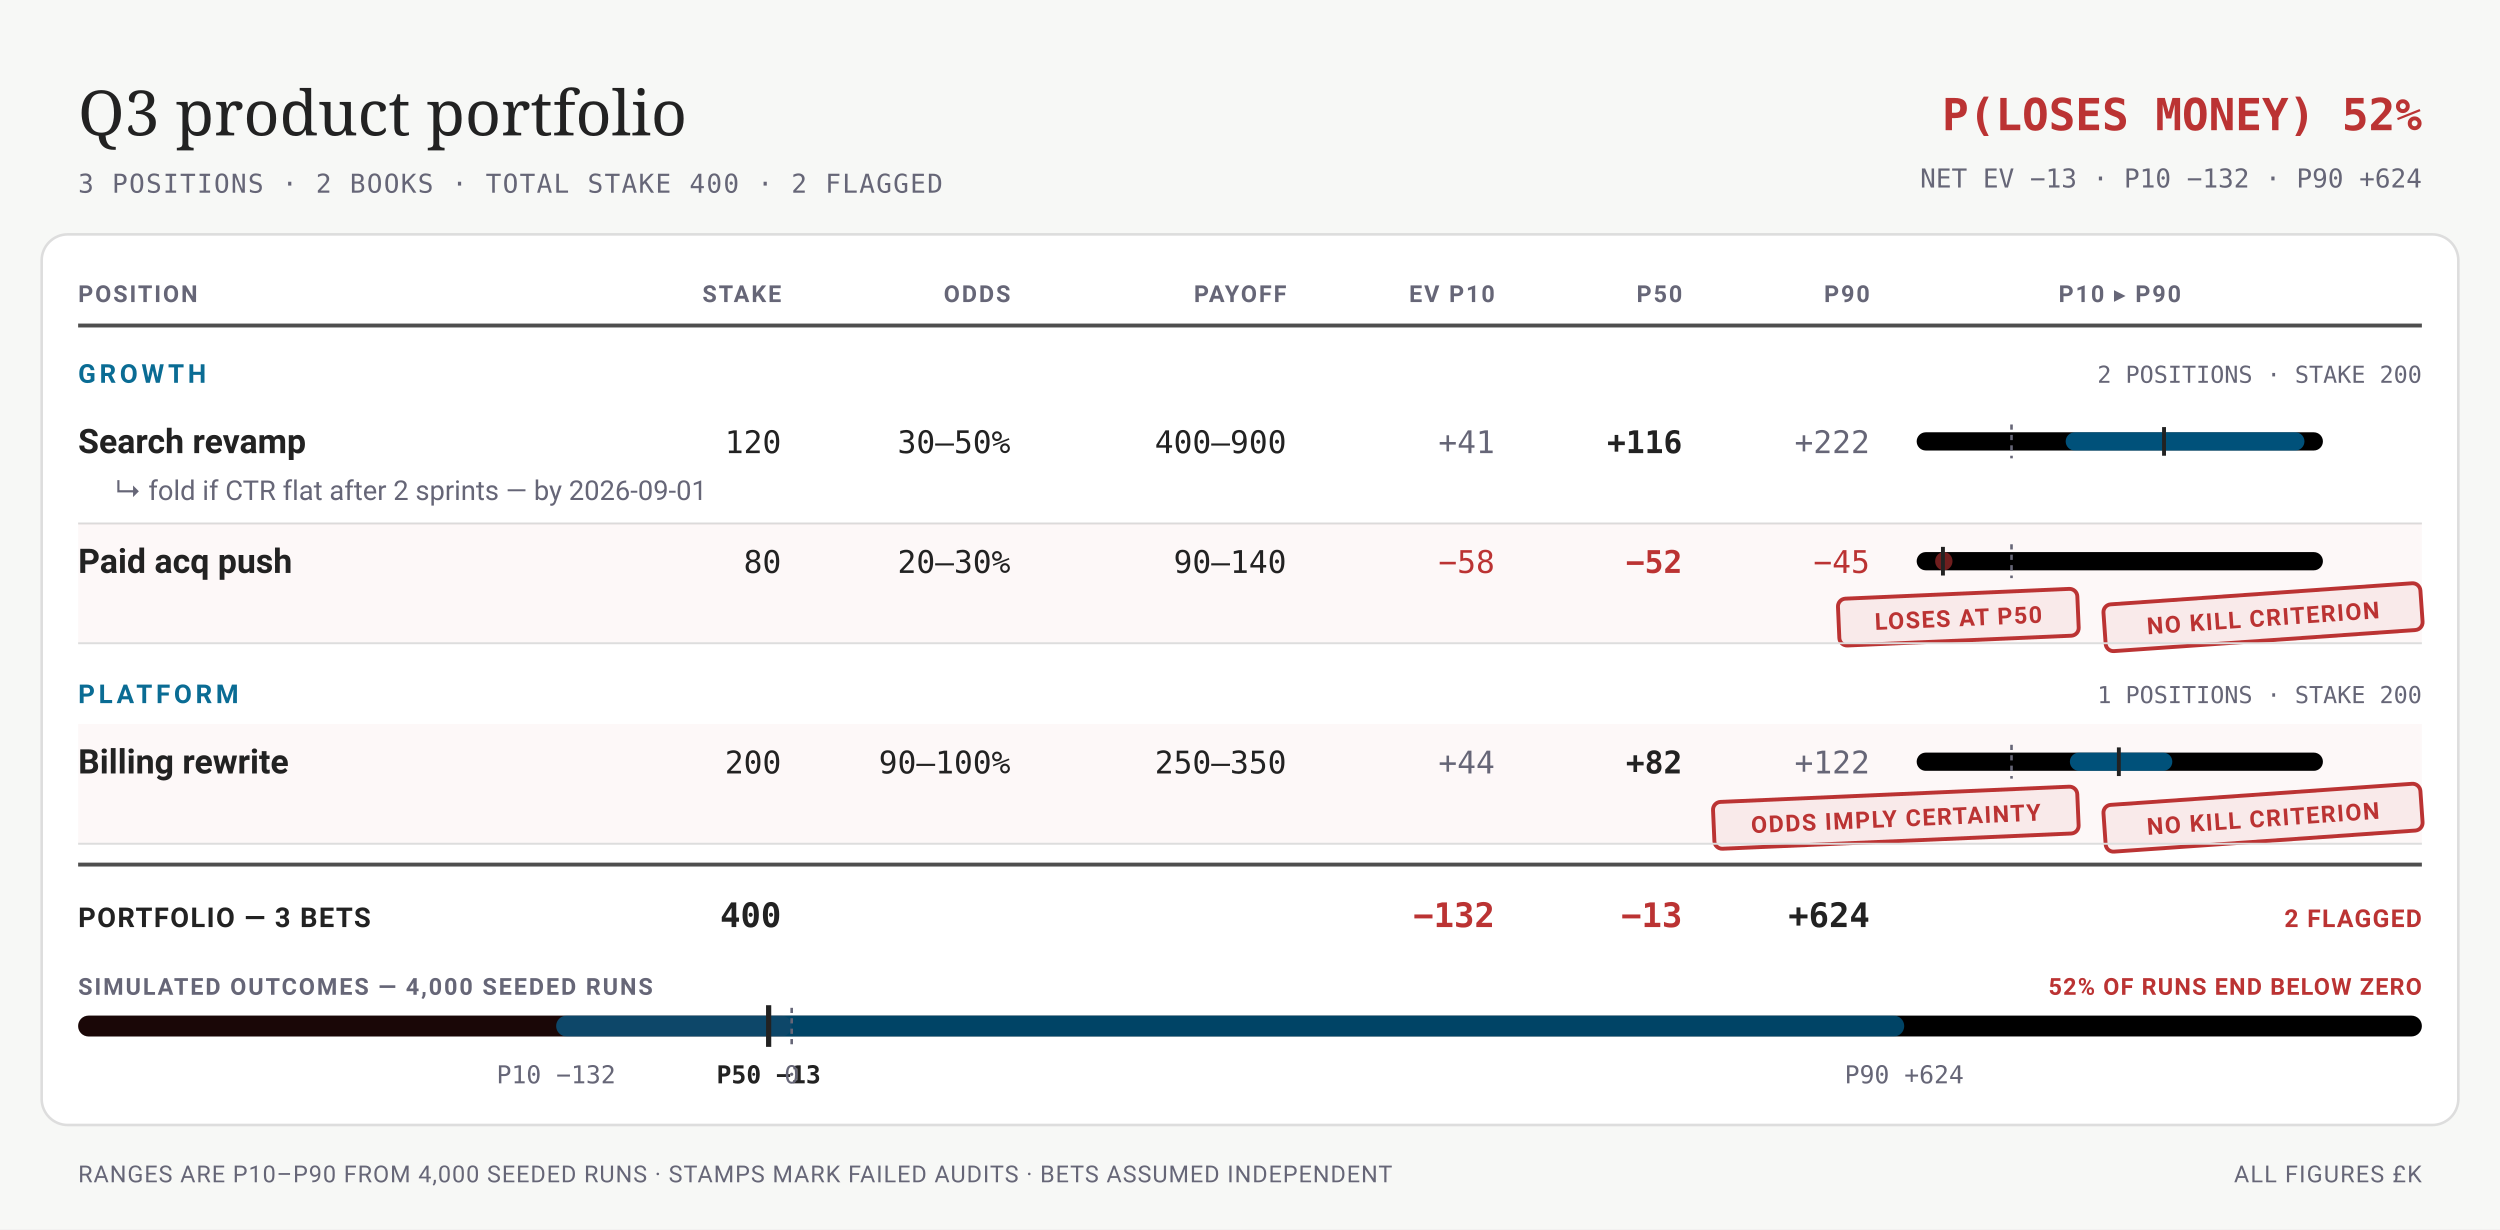
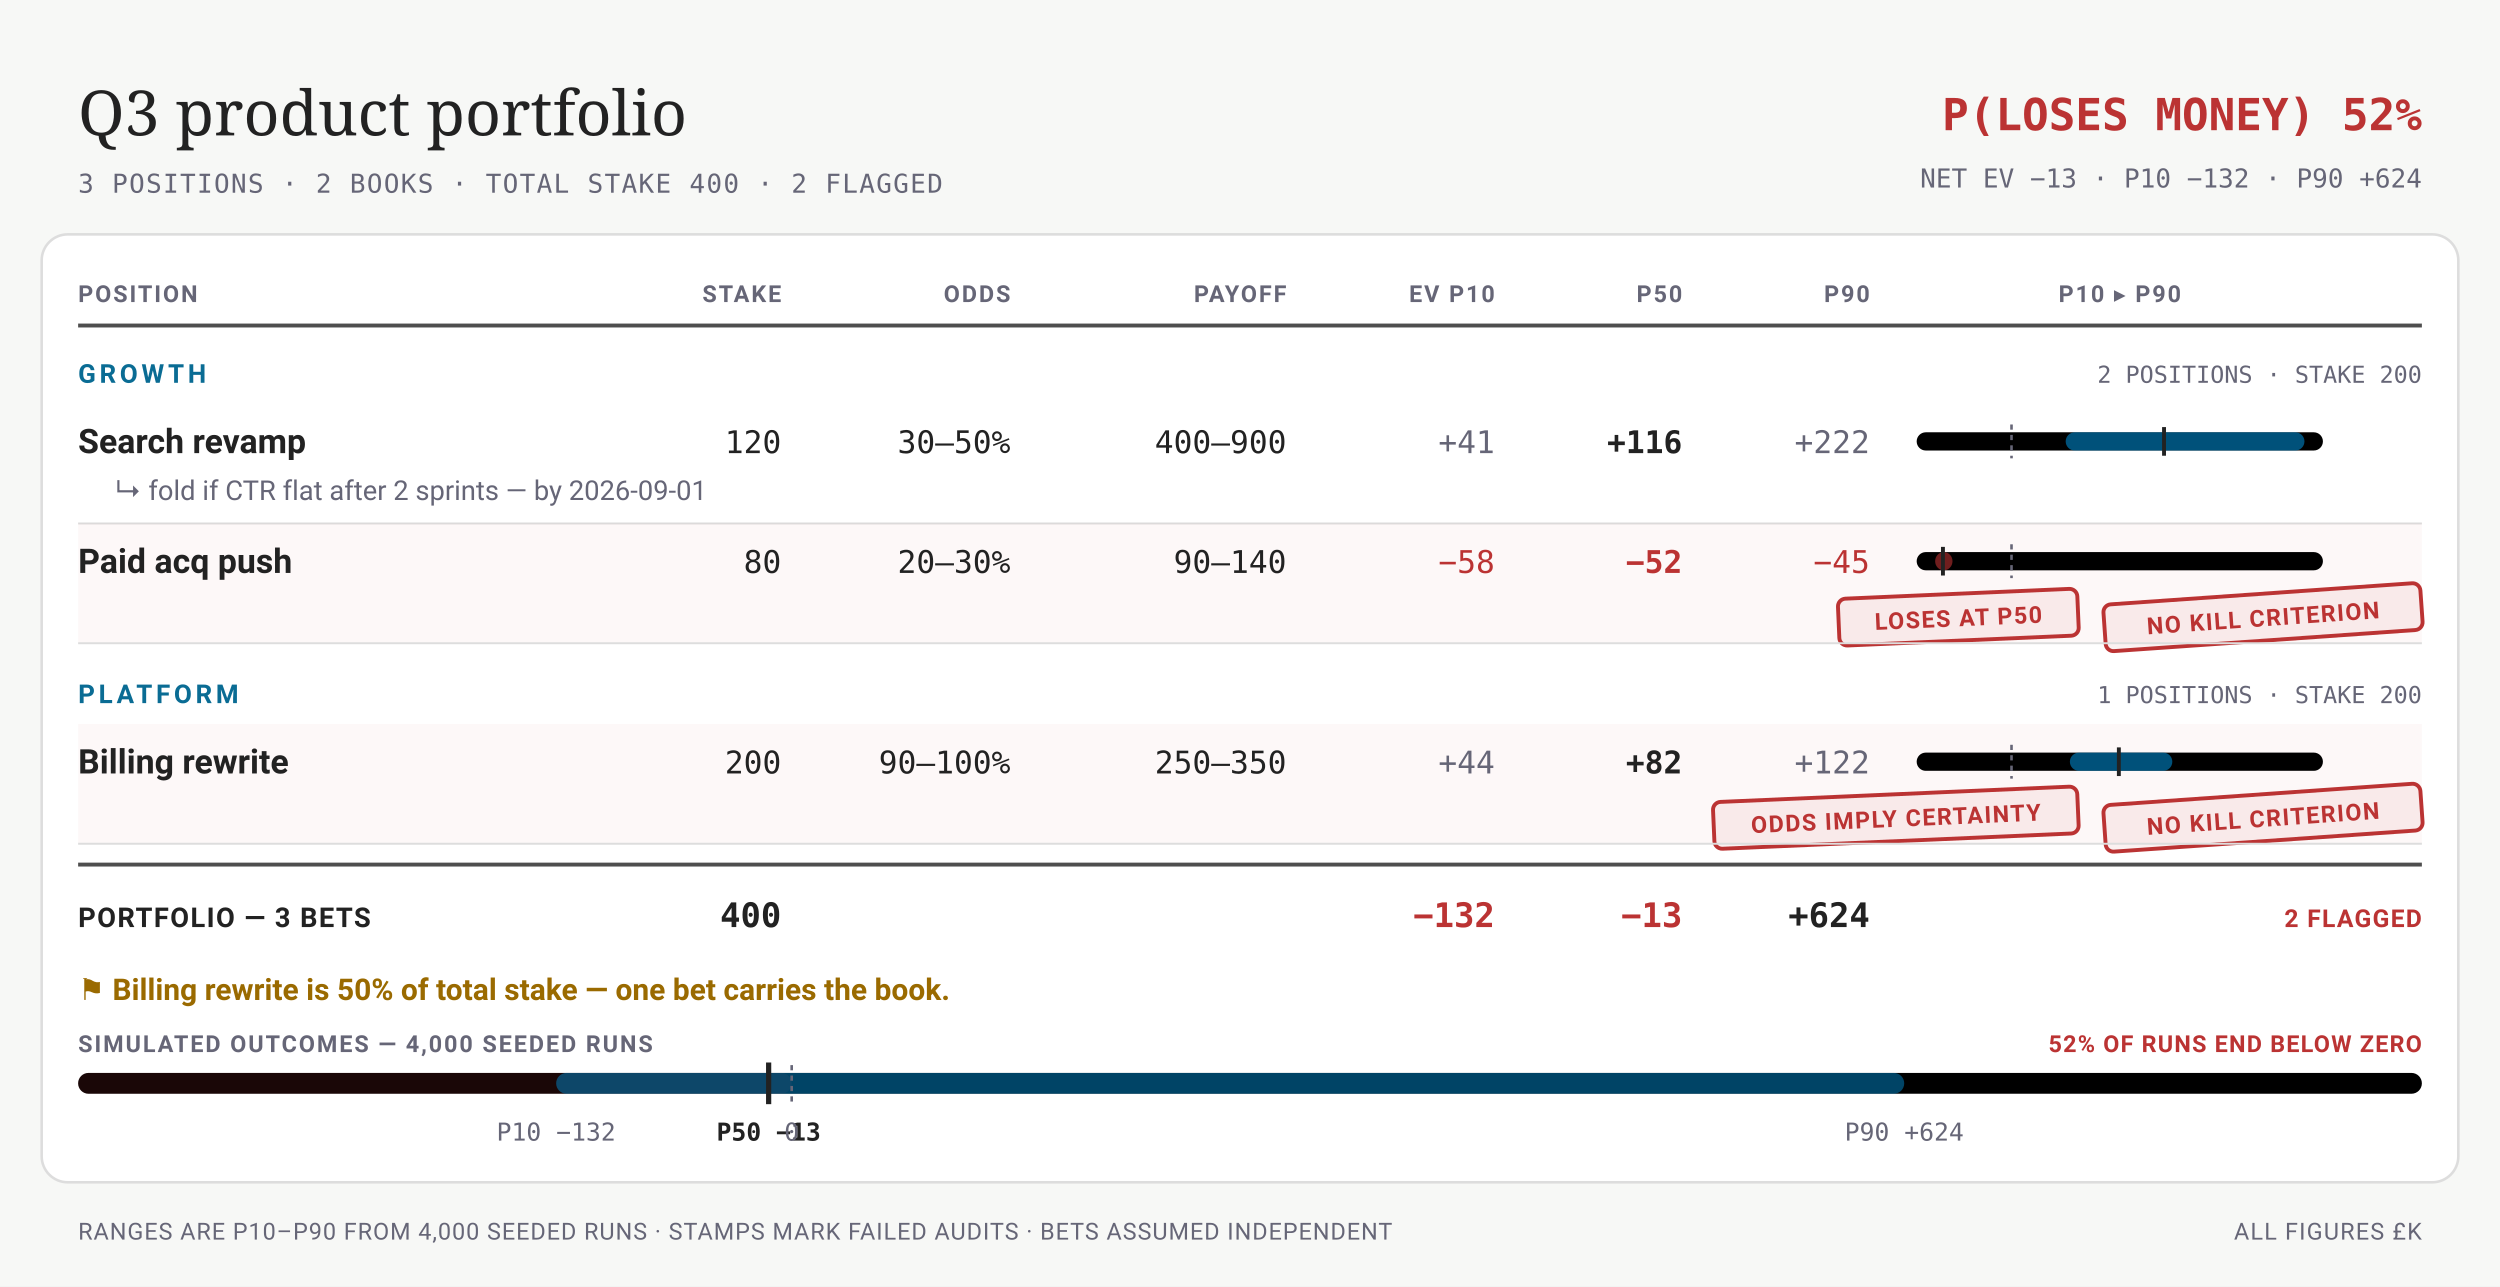
- <svg xmlns="http://www.w3.org/2000/svg" viewBox="0 0 960 472" width="960" height="472" font-family="-apple-system,BlinkMacSystemFont,'Segoe UI',Roboto,sans-serif">
-   <rect width="960" height="472" fill="#f7f8f6" />
+ <svg xmlns="http://www.w3.org/2000/svg" viewBox="0 0 960 494" width="960" height="494" font-family="-apple-system,BlinkMacSystemFont,'Segoe UI',Roboto,sans-serif">
+   <rect width="960" height="494" fill="#f7f8f6" />
  <text x="30" y="52" font-family="Charter, Georgia, serif" font-size="24" fill="#222">Q3 product portfolio</text>
  <text x="30" y="74" font-size="10" letter-spacing="0.05em" font-family="ui-monospace,'SF Mono',Menlo,Consolas,monospace" fill="#667">3 POSITIONS · 2 BOOKS · TOTAL STAKE 400 · 2 FLAGGED</text>
  <text x="930" y="50" font-size="17" font-weight="700" text-anchor="end" font-family="ui-monospace,'SF Mono',Menlo,Consolas,monospace" fill="#b33">P(LOSES MONEY) 52%</text>
  <text x="930" y="72" font-size="10" text-anchor="end" font-family="ui-monospace,'SF Mono',Menlo,Consolas,monospace" fill="#667">NET EV −13 · P10 −132 · P90 +624</text>
-   <rect x="16" y="90" width="928" height="342" rx="10" fill="#fff" stroke="#ddd" stroke-width="1" />
+   <rect x="16" y="90" width="928" height="364" rx="10" fill="#fff" stroke="#ddd" stroke-width="1" />
  <text x="30" y="116" font-size="9" font-weight="700" letter-spacing="0.08em" text-anchor="start" fill="#667">POSITION</text>
  <text x="300" y="116" font-size="9" font-weight="700" letter-spacing="0.08em" text-anchor="end" fill="#667">STAKE</text>
  <text x="388" y="116" font-size="9" font-weight="700" letter-spacing="0.08em" text-anchor="end" fill="#667">ODDS</text>
  <text x="494" y="116" font-size="9" font-weight="700" letter-spacing="0.08em" text-anchor="end" fill="#667">PAYOFF</text>
  <text x="574" y="116" font-size="9" font-weight="700" letter-spacing="0.08em" text-anchor="end" fill="#667">EV P10</text>
  <text x="646" y="116" font-size="9" font-weight="700" letter-spacing="0.08em" text-anchor="end" fill="#667">P50</text>
  <text x="718" y="116" font-size="9" font-weight="700" letter-spacing="0.08em" text-anchor="end" fill="#667">P90</text>
  <text x="814" y="116" font-size="9" font-weight="700" letter-spacing="0.08em" text-anchor="middle" fill="#667">P10 ▸ P90</text>
  <line x1="30" y1="125" x2="930" y2="125" stroke="#222" stroke-width="1.5" stroke-opacity="0.8" />
  <text x="30" y="147" font-size="10" font-weight="700" letter-spacing="0.14em" fill="#0A6C94">GROWTH</text>
  <text x="930" y="147" font-size="9" text-anchor="end" font-family="ui-monospace,'SF Mono',Menlo,Consolas,monospace" fill="#667">2 POSITIONS · STAKE 200</text>
  <g data-edit="cardmenu" data-line="4" data-menu="" tabindex="0" role="button" aria-label="More options: Search revamp">
    <rect data-hit="" x="30" y="155" width="900" height="46" fill="transparent" />
    <text x="30" y="174" font-size="13" font-weight="600" fill="#222">Search revamp</text>
    <g data-edit="stake" data-line="4" data-raw="120">
      <text x="300" y="174" font-size="12" text-anchor="end" font-family="ui-monospace,'SF Mono',Menlo,Consolas,monospace" fill="#222">120</text>
      <rect x="236" y="157" width="68" height="26" fill="#f7f8f6" fill-opacity="0" />
    </g>
    <g data-edit="odds" data-line="4" data-raw="30–50%">
      <text x="388" y="174" font-size="12" text-anchor="end" font-family="ui-monospace,'SF Mono',Menlo,Consolas,monospace" fill="#222">30–50%</text>
      <rect x="324" y="157" width="68" height="26" fill="#f7f8f6" fill-opacity="0" />
    </g>
    <g data-edit="payoff" data-line="4" data-raw="400–900">
      <text x="494" y="174" font-size="12" text-anchor="end" font-family="ui-monospace,'SF Mono',Menlo,Consolas,monospace" fill="#222">400–900</text>
      <rect x="430" y="157" width="68" height="26" fill="#f7f8f6" fill-opacity="0" />
    </g>
    <text x="574" y="174" font-size="12" text-anchor="end" font-family="ui-monospace,'SF Mono',Menlo,Consolas,monospace" fill="#667">+41</text>
    <text x="646" y="174" font-size="12" font-weight="700" text-anchor="end" font-family="ui-monospace,'SF Mono',Menlo,Consolas,monospace" fill="#222">+116</text>
    <text x="718" y="174" font-size="12" text-anchor="end" font-family="ui-monospace,'SF Mono',Menlo,Consolas,monospace" fill="#667">+222</text>
    <rect x="736" y="166" width="156" height="7" rx="3.5" fill="undefined" />
    <rect x="793.22" y="166" width="91.69" height="7" rx="3.5" fill="#08c" fill-opacity="0.6" />
    <line x1="772.42" y1="163" x2="772.42" y2="176" stroke="#667" stroke-width="1" stroke-dasharray="2 2" />
    <line x1="830.99" y1="164" x2="830.99" y2="175" stroke="#222" stroke-width="1.5" />
    <g data-edit="kill" data-line="5" data-raw="CTR flat after 2 sprints by 2026-09-01">
      <text x="44" y="192" font-size="10.5" fill="#667">↳ fold if CTR flat after 2 sprints — by 2026-09-01</text>
      <rect x="30" y="181" width="370" height="20" fill="#f7f8f6" fill-opacity="0" />
    </g>
  </g>
  <line x1="30" y1="201" x2="930" y2="201" stroke="#ddd" stroke-width="0.75" />
  <g data-edit="cardmenu" data-line="6" data-menu="" tabindex="0" role="button" aria-label="More options: Paid acq push">
    <rect data-hit="" x="30" y="201" width="900" height="46" fill="transparent" />
    <rect x="30" y="201" width="900" height="46" fill="#b33" fill-opacity="0.035" />
    <text x="30" y="220" font-size="13" font-weight="600" fill="#222">Paid acq push</text>
    <g data-edit="stake" data-line="6" data-raw="80">
      <text x="300" y="220" font-size="12" text-anchor="end" font-family="ui-monospace,'SF Mono',Menlo,Consolas,monospace" fill="#222">80</text>
      <rect x="236" y="203" width="68" height="26" fill="#f7f8f6" fill-opacity="0" />
    </g>
    <g data-edit="odds" data-line="6" data-raw="20–30%">
      <text x="388" y="220" font-size="12" text-anchor="end" font-family="ui-monospace,'SF Mono',Menlo,Consolas,monospace" fill="#222">20–30%</text>
      <rect x="324" y="203" width="68" height="26" fill="#f7f8f6" fill-opacity="0" />
    </g>
    <g data-edit="payoff" data-line="6" data-raw="90–140">
      <text x="494" y="220" font-size="12" text-anchor="end" font-family="ui-monospace,'SF Mono',Menlo,Consolas,monospace" fill="#222">90–140</text>
      <rect x="430" y="203" width="68" height="26" fill="#f7f8f6" fill-opacity="0" />
    </g>
    <text x="574" y="220" font-size="12" text-anchor="end" font-family="ui-monospace,'SF Mono',Menlo,Consolas,monospace" fill="#b33">−58</text>
    <text x="646" y="220" font-size="12" font-weight="700" text-anchor="end" font-family="ui-monospace,'SF Mono',Menlo,Consolas,monospace" fill="#b33">−52</text>
    <text x="718" y="220" font-size="12" text-anchor="end" font-family="ui-monospace,'SF Mono',Menlo,Consolas,monospace" fill="#b33">−45</text>
    <rect x="736" y="212" width="156" height="7" rx="3.5" fill="undefined" />
    <rect x="743.09" y="212" width="6.67" height="7" rx="3.5" fill="#b33" fill-opacity="0.6" />
    <line x1="772.42" y1="209" x2="772.42" y2="222" stroke="#667" stroke-width="1" stroke-dasharray="2 2" />
    <line x1="746.09" y1="210" x2="746.09" y2="221" stroke="#222" stroke-width="1.5" />
    <g transform="rotate(-4 869 237)">
      <rect x="808" y="228" width="122" height="18" rx="3" fill="#b33" fill-opacity="0.07" stroke="#b33" stroke-width="1.5" />
      <text x="869" y="240.5" font-size="9" font-weight="700" letter-spacing="0.06em" text-anchor="middle" fill="#b33">NO KILL CRITERION</text>
    </g>
    <g transform="rotate(-2.5 752 237)">
      <rect x="706" y="228" width="92" height="18" rx="3" fill="#b33" fill-opacity="0.07" stroke="#b33" stroke-width="1.5" />
      <text x="752" y="240.5" font-size="9" font-weight="700" letter-spacing="0.06em" text-anchor="middle" fill="#b33">LOSES AT P50</text>
    </g>
  </g>
  <line x1="30" y1="247" x2="930" y2="247" stroke="#ddd" stroke-width="0.75" />
  <text x="30" y="270" font-size="10" font-weight="700" letter-spacing="0.14em" fill="#0A6C94">PLATFORM</text>
  <text x="930" y="270" font-size="9" text-anchor="end" font-family="ui-monospace,'SF Mono',Menlo,Consolas,monospace" fill="#667">1 POSITIONS · STAKE 200</text>
  <g data-edit="cardmenu" data-line="8" data-menu="" tabindex="0" role="button" aria-label="More options: Billing rewrite">
    <rect data-hit="" x="30" y="278" width="900" height="46" fill="transparent" />
    <rect x="30" y="278" width="900" height="46" fill="#b33" fill-opacity="0.035" />
    <text x="30" y="297" font-size="13" font-weight="600" fill="#222">Billing rewrite</text>
    <g data-edit="stake" data-line="8" data-raw="200">
      <text x="300" y="297" font-size="12" text-anchor="end" font-family="ui-monospace,'SF Mono',Menlo,Consolas,monospace" fill="#222">200</text>
      <rect x="236" y="280" width="68" height="26" fill="#f7f8f6" fill-opacity="0" />
    </g>
    <g data-edit="odds" data-line="8" data-raw="90–100%">
      <text x="388" y="297" font-size="12" text-anchor="end" font-family="ui-monospace,'SF Mono',Menlo,Consolas,monospace" fill="#222">90–100%</text>
      <rect x="324" y="280" width="68" height="26" fill="#f7f8f6" fill-opacity="0" />
    </g>
    <g data-edit="payoff" data-line="8" data-raw="250–350">
      <text x="494" y="297" font-size="12" text-anchor="end" font-family="ui-monospace,'SF Mono',Menlo,Consolas,monospace" fill="#222">250–350</text>
      <rect x="430" y="280" width="68" height="26" fill="#f7f8f6" fill-opacity="0" />
    </g>
    <text x="574" y="297" font-size="12" text-anchor="end" font-family="ui-monospace,'SF Mono',Menlo,Consolas,monospace" fill="#667">+44</text>
    <text x="646" y="297" font-size="12" font-weight="700" text-anchor="end" font-family="ui-monospace,'SF Mono',Menlo,Consolas,monospace" fill="#222">+82</text>
    <text x="718" y="297" font-size="12" text-anchor="end" font-family="ui-monospace,'SF Mono',Menlo,Consolas,monospace" fill="#667">+122</text>
    <rect x="736" y="289" width="156" height="7" rx="3.5" fill="undefined" />
    <rect x="794.83" y="289" width="39.34" height="7" rx="3.5" fill="#08c" fill-opacity="0.6" />
    <line x1="772.42" y1="286" x2="772.42" y2="299" stroke="#667" stroke-width="1" stroke-dasharray="2 2" />
    <line x1="813.64" y1="287" x2="813.64" y2="298" stroke="#222" stroke-width="1.5" />
    <g transform="rotate(-4 869 314)">
      <rect x="808" y="305" width="122" height="18" rx="3" fill="#b33" fill-opacity="0.07" stroke="#b33" stroke-width="1.5" />
      <text x="869" y="317.5" font-size="9" font-weight="700" letter-spacing="0.06em" text-anchor="middle" fill="#b33">NO KILL CRITERION</text>
    </g>
    <g transform="rotate(-2.5 728 314)">
      <rect x="658" y="305" width="140" height="18" rx="3" fill="#b33" fill-opacity="0.07" stroke="#b33" stroke-width="1.5" />
      <text x="728" y="317.5" font-size="9" font-weight="700" letter-spacing="0.06em" text-anchor="middle" fill="#b33">ODDS IMPLY CERTAINTY</text>
    </g>
  </g>
  <line x1="30" y1="324" x2="930" y2="324" stroke="#ddd" stroke-width="0.75" />
  <line x1="30" y1="332" x2="930" y2="332" stroke="#222" stroke-width="1.5" stroke-opacity="0.8" />
  <text x="30" y="356" font-size="10.5" font-weight="700" letter-spacing="0.05em" fill="#222">PORTFOLIO — 3 BETS</text>
  <text x="300" y="356" font-size="13" font-weight="700" text-anchor="end" font-family="ui-monospace,'SF Mono',Menlo,Consolas,monospace" fill="#222">400</text>
  <text x="574" y="356" font-size="13" font-weight="700" text-anchor="end" font-family="ui-monospace,'SF Mono',Menlo,Consolas,monospace" fill="#b33">−132</text>
  <text x="646" y="356" font-size="13" font-weight="700" text-anchor="end" font-family="ui-monospace,'SF Mono',Menlo,Consolas,monospace" fill="#b33">−13</text>
  <text x="718" y="356" font-size="13" font-weight="700" text-anchor="end" font-family="ui-monospace,'SF Mono',Menlo,Consolas,monospace" fill="#222">+624</text>
  <text x="930" y="356" font-size="9.5" font-weight="700" letter-spacing="0.05em" text-anchor="end" fill="#b33">2 FLAGGED</text>
-   <text x="30" y="382" font-size="9" font-weight="700" letter-spacing="0.08em" fill="#667">SIMULATED OUTCOMES — 4,000 SEEDED RUNS</text>
-   <text x="930" y="382" font-size="9" font-weight="700" letter-spacing="0.05em" text-anchor="end" fill="#b33">52% OF RUNS END BELOW ZERO</text>
-   <rect x="30" y="390" width="900" height="8" rx="4" fill="undefined" />
-   <rect x="30" y="390" width="274.01" height="8" rx="4" fill="#b33" fill-opacity="0.14" />
-   <rect x="213.56" y="390" width="517.66" height="8" rx="4" fill="#08c" fill-opacity="0.5" />
-   <line x1="304.01" y1="387" x2="304.01" y2="401" stroke="#667" stroke-width="1" stroke-dasharray="2 2" />
-   <line x1="295.16" y1="386" x2="295.16" y2="402" stroke="#222" stroke-width="2" />
-   <text x="213.56" y="416" font-size="9.5" text-anchor="middle" font-family="ui-monospace,'SF Mono',Menlo,Consolas,monospace" fill="#667">P10 −132</text>
-   <text x="295.16" y="416" font-size="9.5" font-weight="700" text-anchor="middle" font-family="ui-monospace,'SF Mono',Menlo,Consolas,monospace" fill="#222">P50 −13</text>
-   <text x="731.23" y="416" font-size="9.5" text-anchor="middle" font-family="ui-monospace,'SF Mono',Menlo,Consolas,monospace" fill="#667">P90 +624</text>
-   <text x="304.01" y="416" font-size="9.5" text-anchor="middle" font-family="ui-monospace,'SF Mono',Menlo,Consolas,monospace" fill="#667">0</text>
-   <text x="30" y="454" font-size="9" letter-spacing="0.04em" fill="#667">RANGES ARE P10–P90 FROM 4,000 SEEDED RUNS · STAMPS MARK FAILED AUDITS · BETS ASSUMED INDEPENDENT</text>
-   <text x="930" y="454" font-size="9" letter-spacing="0.05em" text-anchor="end" fill="#667">ALL FIGURES £K</text>
+   <text x="30" y="384" font-size="11.5" font-weight="600" fill="#9A6A00">⚑ Billing rewrite is 50% of total stake — one bet carries the book.</text>
+   <text x="30" y="404" font-size="9" font-weight="700" letter-spacing="0.08em" fill="#667">SIMULATED OUTCOMES — 4,000 SEEDED RUNS</text>
+   <text x="930" y="404" font-size="9" font-weight="700" letter-spacing="0.05em" text-anchor="end" fill="#b33">52% OF RUNS END BELOW ZERO</text>
+   <rect x="30" y="412" width="900" height="8" rx="4" fill="undefined" />
+   <rect x="30" y="412" width="274.01" height="8" rx="4" fill="#b33" fill-opacity="0.14" />
+   <rect x="213.56" y="412" width="517.66" height="8" rx="4" fill="#08c" fill-opacity="0.5" />
+   <line x1="304.01" y1="409" x2="304.01" y2="423" stroke="#667" stroke-width="1" stroke-dasharray="2 2" />
+   <line x1="295.16" y1="408" x2="295.16" y2="424" stroke="#222" stroke-width="2" />
+   <text x="213.56" y="438" font-size="9.5" text-anchor="middle" font-family="ui-monospace,'SF Mono',Menlo,Consolas,monospace" fill="#667">P10 −132</text>
+   <text x="295.16" y="438" font-size="9.5" font-weight="700" text-anchor="middle" font-family="ui-monospace,'SF Mono',Menlo,Consolas,monospace" fill="#222">P50 −13</text>
+   <text x="731.23" y="438" font-size="9.5" text-anchor="middle" font-family="ui-monospace,'SF Mono',Menlo,Consolas,monospace" fill="#667">P90 +624</text>
+   <text x="304.01" y="438" font-size="9.5" text-anchor="middle" font-family="ui-monospace,'SF Mono',Menlo,Consolas,monospace" fill="#667">0</text>
+   <text x="30" y="476" font-size="9" letter-spacing="0.04em" fill="#667">RANGES ARE P10–P90 FROM 4,000 SEEDED RUNS · STAMPS MARK FAILED AUDITS · BETS ASSUMED INDEPENDENT</text>
+   <text x="930" y="476" font-size="9" letter-spacing="0.05em" text-anchor="end" fill="#667">ALL FIGURES £K</text>
</svg>
